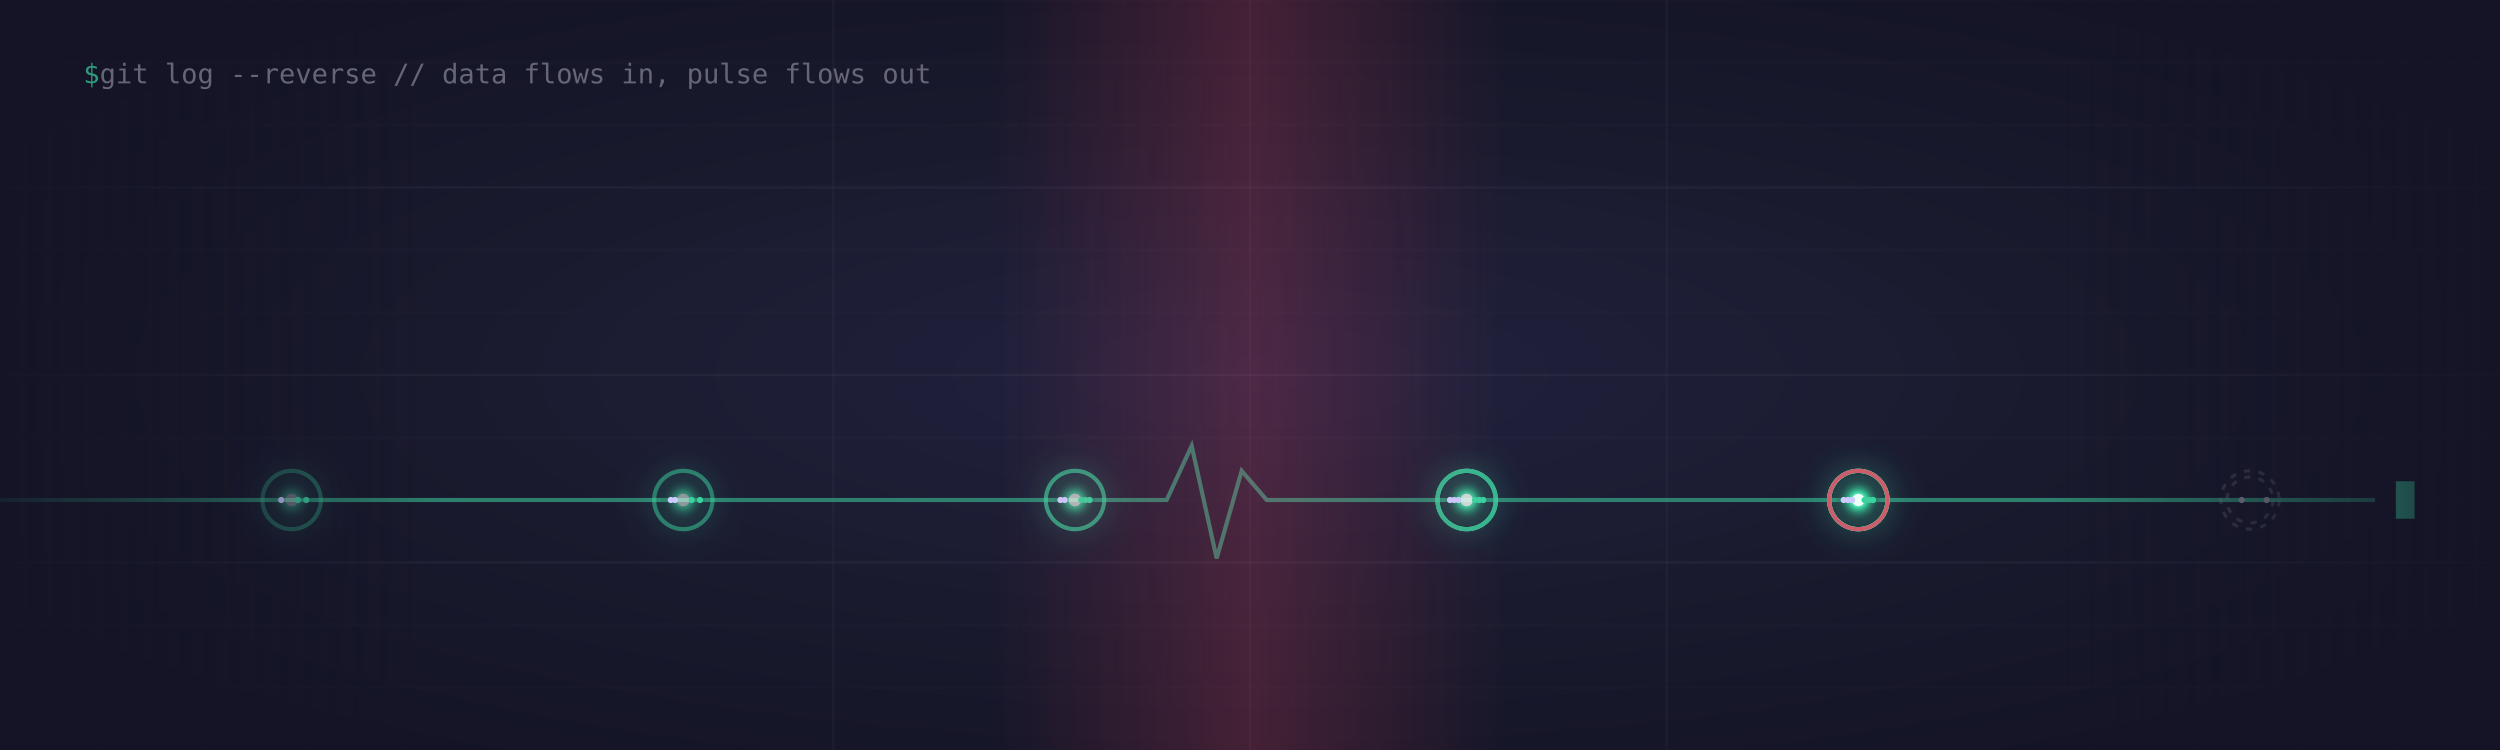
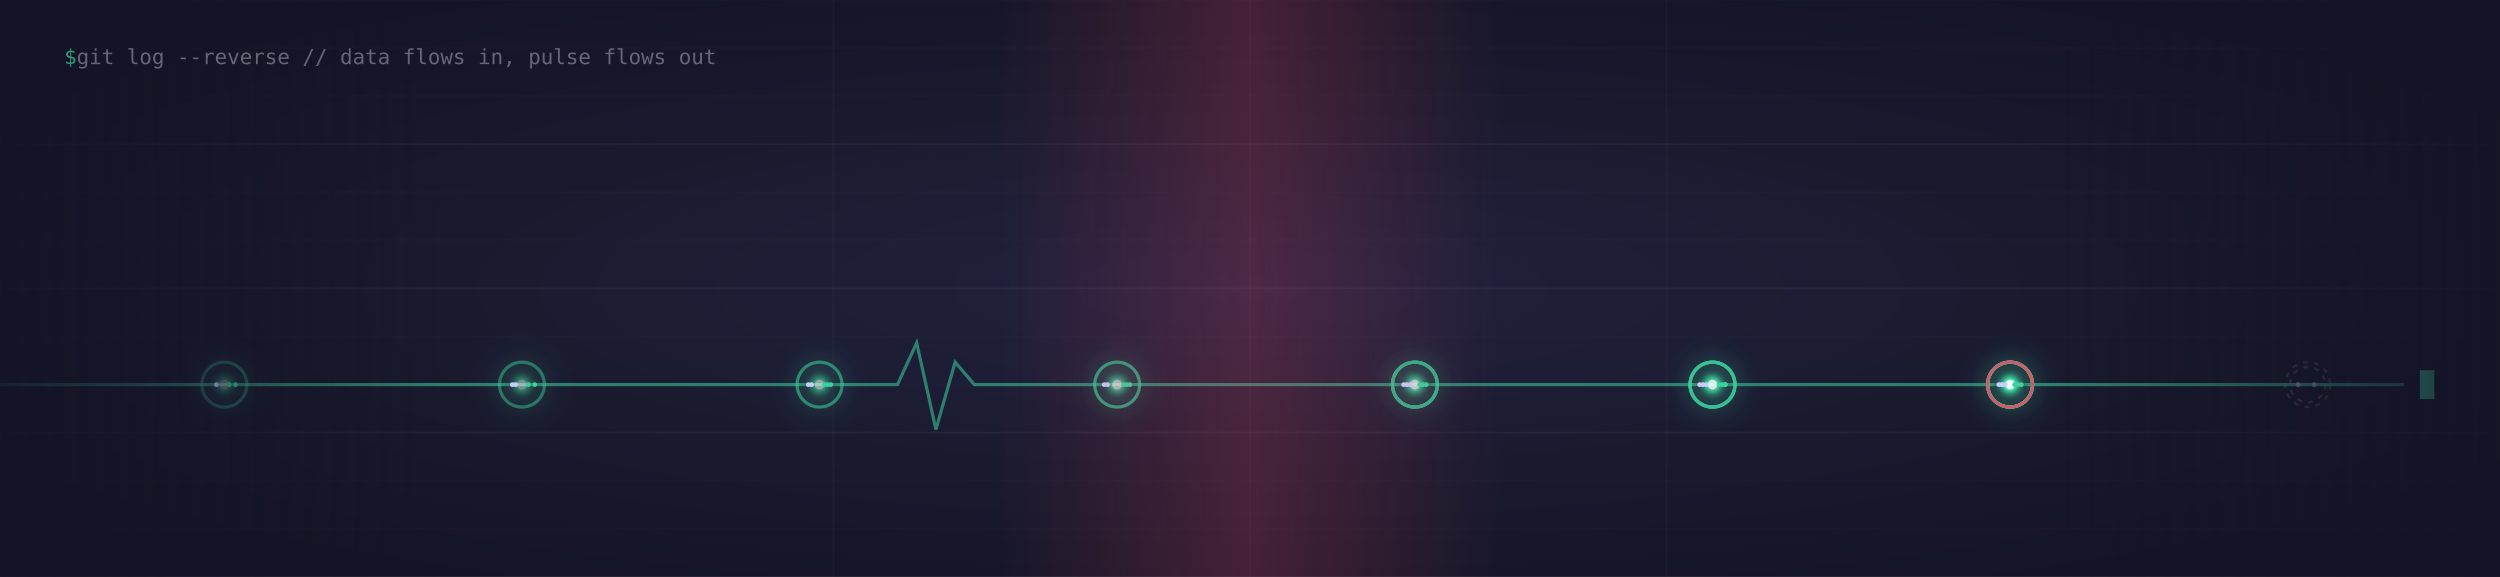
- <svg xmlns="http://www.w3.org/2000/svg" viewBox="0 0 1200 360" width="100%" height="360" preserveAspectRatio="xMidYMid meet" role="img" aria-label="Unity MCP changelog — animated heartbeat timeline of releases v0.2.6 through v0.6.0">
+ <svg xmlns="http://www.w3.org/2000/svg" viewBox="0 0 1560 360" width="100%" height="360" preserveAspectRatio="xMidYMid meet" role="img" aria-label="Unity MCP changelog — animated heartbeat timeline of releases v0.2.6 through v0.7.0">
  <defs>
    <radialGradient id="bgGlow" cx="50%" cy="50%" r="60%">
      <stop offset="0%" stop-color="#21213f" />
      <stop offset="55%" stop-color="#1a1a2e" />
      <stop offset="100%" stop-color="#141426" />
    </radialGradient>
    <linearGradient id="vignette" x1="0" y1="0" x2="1" y2="0">
      <stop offset="0%" stop-color="#141426" stop-opacity="0.9" />
      <stop offset="18%" stop-color="#141426" stop-opacity="0" />
      <stop offset="82%" stop-color="#141426" stop-opacity="0" />
      <stop offset="100%" stop-color="#141426" stop-opacity="0.9" />
    </linearGradient>
    <radialGradient id="orbCore" cx="50%" cy="50%" r="50%">
      <stop offset="0%" stop-color="#d8fff0" />
      <stop offset="35%" stop-color="#3ad29f" />
      <stop offset="100%" stop-color="#1a1a2e" stop-opacity="0" />
    </radialGradient>
    <radialGradient id="orbHalo" cx="50%" cy="50%" r="50%">
      <stop offset="0%" stop-color="#3ad29f" stop-opacity="0.55" />
      <stop offset="60%" stop-color="#3ad29f" stop-opacity="0.12" />
      <stop offset="100%" stop-color="#3ad29f" stop-opacity="0" />
    </radialGradient>
    <linearGradient id="scanBeam" x1="0" y1="0" x2="1" y2="0">
      <stop offset="0%" stop-color="#e94560" stop-opacity="0" />
      <stop offset="40%" stop-color="#e94560" stop-opacity="0" />
      <stop offset="50%" stop-color="#e94560" stop-opacity="0.22" />
      <stop offset="60%" stop-color="#e94560" stop-opacity="0" />
      <stop offset="100%" stop-color="#e94560" stop-opacity="0" />
    </linearGradient>
    <filter id="soft" x="-60%" y="-60%" width="220%" height="220%">
      <feGaussianBlur stdDeviation="6" />
    </filter>
    <filter id="softText" x="-30%" y="-60%" width="160%" height="220%">
      <feGaussianBlur stdDeviation="3.2" />
    </filter>
    <filter id="scanSoft" x="-5%" y="-5%" width="110%" height="110%">
      <feGaussianBlur stdDeviation="0.8" />
    </filter>
  </defs>
-   <rect width="1200" height="360" fill="url(#bgGlow)" />
+   <rect width="1560" height="360" fill="url(#bgGlow)" />
  <g stroke="#888899" stroke-opacity="0.06" stroke-width="1">
-     <line x1="0" y1="90" x2="1200" y2="90" />
-     <line x1="0" y1="180" x2="1200" y2="180" />
-     <line x1="0" y1="270" x2="1200" y2="270" />
-     <line x1="400" y1="0" x2="400" y2="360" />
-     <line x1="600" y1="0" x2="600" y2="360" />
-     <line x1="800" y1="0" x2="800" y2="360" />
+     <line x1="0" y1="90" x2="1560" y2="90" />
+     <line x1="0" y1="180" x2="1560" y2="180" />
+     <line x1="0" y1="270" x2="1560" y2="270" />
+     <line x1="520" y1="0" x2="520" y2="360" />
+     <line x1="780" y1="0" x2="780" y2="360" />
+     <line x1="1040" y1="0" x2="1040" y2="360" />
  </g>
  <g filter="url(#scanSoft)">
-     <line x1="0" x2="1200" y1="0" y2="0" stroke="#888899" stroke-width="1" stroke-opacity="0.05">
+     <line x1="0" x2="1560" y1="0" y2="0" stroke="#888899" stroke-width="1" stroke-opacity="0.05">
      <animateTransform attributeName="transform" type="translate" values="0 0; 0 360" dur="10s" begin="0s" repeatCount="indefinite" />
    </line>
-     <line x1="0" x2="1200" y1="30" y2="30" stroke="#888899" stroke-width="1" stroke-opacity="0.04">
+     <line x1="0" x2="1560" y1="30" y2="30" stroke="#888899" stroke-width="1" stroke-opacity="0.04">
      <animateTransform attributeName="transform" type="translate" values="0 0; 0 360" dur="10s" begin="-0.83s" repeatCount="indefinite" />
    </line>
-     <line x1="0" x2="1200" y1="60" y2="60" stroke="#888899" stroke-width="1" stroke-opacity="0.03">
+     <line x1="0" x2="1560" y1="60" y2="60" stroke="#888899" stroke-width="1" stroke-opacity="0.03">
      <animateTransform attributeName="transform" type="translate" values="0 0; 0 360" dur="10s" begin="-1.67s" repeatCount="indefinite" />
    </line>
-     <line x1="0" x2="1200" y1="90" y2="90" stroke="#888899" stroke-width="1" stroke-opacity="0.05">
+     <line x1="0" x2="1560" y1="90" y2="90" stroke="#888899" stroke-width="1" stroke-opacity="0.05">
      <animateTransform attributeName="transform" type="translate" values="0 0; 0 360" dur="10s" begin="-2.5s" repeatCount="indefinite" />
    </line>
-     <line x1="0" x2="1200" y1="120" y2="120" stroke="#888899" stroke-width="1" stroke-opacity="0.04">
+     <line x1="0" x2="1560" y1="120" y2="120" stroke="#888899" stroke-width="1" stroke-opacity="0.04">
      <animateTransform attributeName="transform" type="translate" values="0 0; 0 360" dur="10s" begin="-3.33s" repeatCount="indefinite" />
    </line>
-     <line x1="0" x2="1200" y1="150" y2="150" stroke="#888899" stroke-width="1" stroke-opacity="0.03">
+     <line x1="0" x2="1560" y1="150" y2="150" stroke="#888899" stroke-width="1" stroke-opacity="0.03">
      <animateTransform attributeName="transform" type="translate" values="0 0; 0 360" dur="10s" begin="-4.17s" repeatCount="indefinite" />
    </line>
-     <line x1="0" x2="1200" y1="180" y2="180" stroke="#888899" stroke-width="1" stroke-opacity="0.05">
+     <line x1="0" x2="1560" y1="180" y2="180" stroke="#888899" stroke-width="1" stroke-opacity="0.05">
      <animateTransform attributeName="transform" type="translate" values="0 0; 0 360" dur="10s" begin="-5s" repeatCount="indefinite" />
    </line>
-     <line x1="0" x2="1200" y1="210" y2="210" stroke="#888899" stroke-width="1" stroke-opacity="0.04">
+     <line x1="0" x2="1560" y1="210" y2="210" stroke="#888899" stroke-width="1" stroke-opacity="0.04">
      <animateTransform attributeName="transform" type="translate" values="0 0; 0 360" dur="10s" begin="-5.83s" repeatCount="indefinite" />
    </line>
-     <line x1="0" x2="1200" y1="240" y2="240" stroke="#888899" stroke-width="1" stroke-opacity="0.03">
+     <line x1="0" x2="1560" y1="240" y2="240" stroke="#888899" stroke-width="1" stroke-opacity="0.03">
      <animateTransform attributeName="transform" type="translate" values="0 0; 0 360" dur="10s" begin="-6.67s" repeatCount="indefinite" />
    </line>
-     <line x1="0" x2="1200" y1="270" y2="270" stroke="#888899" stroke-width="1" stroke-opacity="0.05">
+     <line x1="0" x2="1560" y1="270" y2="270" stroke="#888899" stroke-width="1" stroke-opacity="0.05">
      <animateTransform attributeName="transform" type="translate" values="0 0; 0 360" dur="10s" begin="-7.5s" repeatCount="indefinite" />
    </line>
-     <line x1="0" x2="1200" y1="300" y2="300" stroke="#888899" stroke-width="1" stroke-opacity="0.04">
+     <line x1="0" x2="1560" y1="300" y2="300" stroke="#888899" stroke-width="1" stroke-opacity="0.04">
      <animateTransform attributeName="transform" type="translate" values="0 0; 0 360" dur="10s" begin="-8.33s" repeatCount="indefinite" />
    </line>
-     <line x1="0" x2="1200" y1="330" y2="330" stroke="#888899" stroke-width="1" stroke-opacity="0.03">
+     <line x1="0" x2="1560" y1="330" y2="330" stroke="#888899" stroke-width="1" stroke-opacity="0.03">
      <animateTransform attributeName="transform" type="translate" values="0 0; 0 360" dur="10s" begin="-9.17s" repeatCount="indefinite" />
    </line>
  </g>
-   <path d="M0 240 L520 240 L548 240 L560 240 L572 214 L584 268 L596 226 L608 240 L640 240 L1140 240" fill="none" stroke="#3ad29f" stroke-opacity="0.55" stroke-width="2" />
-   <rect x="1150" y="231" width="9" height="18" fill="#3ad29f">
+   <path d="M0 240 L520 240 L548 240 L560 240 L572 214 L584 268 L596 226 L608 240 L640 240 L1500 240" fill="none" stroke="#3ad29f" stroke-opacity="0.55" stroke-width="2" />
+   <rect x="1510" y="231" width="9" height="18" fill="#3ad29f">
    <animate attributeName="opacity" values="0;1;1;0" keyTimes="0;0.1;0.85;1" dur="1.6s" repeatCount="indefinite" />
  </rect>
  <g opacity="0.40">
    <circle cx="140.0" cy="240.0" r="14" fill="none" stroke="#3ad29f" stroke-width="2">
      <animate attributeName="r" values="14;46" dur="1.8s" begin="0.0s" repeatCount="indefinite" />
      <animate attributeName="opacity" values="0.6;0" dur="1.8s" begin="0.0s" repeatCount="indefinite" />
      <animate attributeName="stroke-width" values="2;0.2" dur="1.8s" begin="0.0s" repeatCount="indefinite" />
    </circle>
    <circle cx="140.0" cy="240.0" r="26" fill="url(#orbHalo)" filter="url(#soft)">
      <animate attributeName="opacity" values="0.5;0.95;0.5" dur="1.8s" repeatCount="indefinite" />
    </circle>
    <circle cx="140.0" cy="240.0" r="11" fill="url(#orbCore)">
      <animate attributeName="r" values="9;13;9" dur="0.9s" repeatCount="indefinite" />
    </circle>
    <circle cx="140.0" cy="240.0" r="3" fill="#eafff7">
      <animate attributeName="opacity" values="0.85;1;0.85" dur="0.9s" repeatCount="indefinite" />
    </circle>
  </g>
-   <g opacity="0.55">
-     <circle cx="328.0" cy="240.0" r="14" fill="none" stroke="#3ad29f" stroke-width="2">
-       <animate attributeName="r" values="14;46" dur="1.8s" begin="0.0s" repeatCount="indefinite" />
-       <animate attributeName="opacity" values="0.6;0" dur="1.8s" begin="0.0s" repeatCount="indefinite" />
-       <animate attributeName="stroke-width" values="2;0.2" dur="1.8s" begin="0.0s" repeatCount="indefinite" />
-     </circle>
-     <circle cx="328.0" cy="240.0" r="26" fill="url(#orbHalo)" filter="url(#soft)">
-       <animate attributeName="opacity" values="0.5;0.95;0.5" dur="1.8s" repeatCount="indefinite" />
-     </circle>
-     <circle cx="328.0" cy="240.0" r="11" fill="url(#orbCore)">
-       <animate attributeName="r" values="9;13;9" dur="0.9s" repeatCount="indefinite" />
-     </circle>
-     <circle cx="328.0" cy="240.0" r="3" fill="#eafff7">
+   <g opacity="0.50">
+     <circle cx="325.7" cy="240.0" r="14" fill="none" stroke="#3ad29f" stroke-width="2">
+       <animate attributeName="r" values="14;46" dur="1.8s" begin="0.0s" repeatCount="indefinite" />
+       <animate attributeName="opacity" values="0.6;0" dur="1.8s" begin="0.0s" repeatCount="indefinite" />
+       <animate attributeName="stroke-width" values="2;0.2" dur="1.8s" begin="0.0s" repeatCount="indefinite" />
+     </circle>
+     <circle cx="325.7" cy="240.0" r="26" fill="url(#orbHalo)" filter="url(#soft)">
+       <animate attributeName="opacity" values="0.5;0.95;0.5" dur="1.8s" repeatCount="indefinite" />
+     </circle>
+     <circle cx="325.7" cy="240.0" r="11" fill="url(#orbCore)">
+       <animate attributeName="r" values="9;13;9" dur="0.9s" repeatCount="indefinite" />
+     </circle>
+     <circle cx="325.7" cy="240.0" r="3" fill="#eafff7">
+       <animate attributeName="opacity" values="0.85;1;0.85" dur="0.9s" repeatCount="indefinite" />
+     </circle>
+   </g>
+   <g opacity="0.60">
+     <circle cx="511.4" cy="240.0" r="14" fill="none" stroke="#3ad29f" stroke-width="2">
+       <animate attributeName="r" values="14;46" dur="1.8s" begin="0.0s" repeatCount="indefinite" />
+       <animate attributeName="opacity" values="0.6;0" dur="1.8s" begin="0.0s" repeatCount="indefinite" />
+       <animate attributeName="stroke-width" values="2;0.2" dur="1.8s" begin="0.0s" repeatCount="indefinite" />
+     </circle>
+     <circle cx="511.4" cy="240.0" r="26" fill="url(#orbHalo)" filter="url(#soft)">
+       <animate attributeName="opacity" values="0.5;0.95;0.5" dur="1.8s" repeatCount="indefinite" />
+     </circle>
+     <circle cx="511.4" cy="240.0" r="11" fill="url(#orbCore)">
+       <animate attributeName="r" values="9;13;9" dur="0.9s" repeatCount="indefinite" />
+     </circle>
+     <circle cx="511.4" cy="240.0" r="3" fill="#eafff7">
      <animate attributeName="opacity" values="0.85;1;0.85" dur="0.9s" repeatCount="indefinite" />
    </circle>
  </g>
  <g opacity="0.70">
-     <circle cx="516.0" cy="240.0" r="14" fill="none" stroke="#3ad29f" stroke-width="2">
-       <animate attributeName="r" values="14;46" dur="1.8s" begin="0.0s" repeatCount="indefinite" />
-       <animate attributeName="opacity" values="0.6;0" dur="1.8s" begin="0.0s" repeatCount="indefinite" />
-       <animate attributeName="stroke-width" values="2;0.2" dur="1.8s" begin="0.0s" repeatCount="indefinite" />
-     </circle>
-     <circle cx="516.0" cy="240.0" r="26" fill="url(#orbHalo)" filter="url(#soft)">
-       <animate attributeName="opacity" values="0.5;0.95;0.5" dur="1.8s" repeatCount="indefinite" />
-     </circle>
-     <circle cx="516.0" cy="240.0" r="11" fill="url(#orbCore)">
-       <animate attributeName="r" values="9;13;9" dur="0.9s" repeatCount="indefinite" />
-     </circle>
-     <circle cx="516.0" cy="240.0" r="3" fill="#eafff7">
-       <animate attributeName="opacity" values="0.85;1;0.85" dur="0.9s" repeatCount="indefinite" />
-     </circle>
-   </g>
-   <g opacity="0.85">
-     <circle cx="704.0" cy="240.0" r="14" fill="none" stroke="#3ad29f" stroke-width="2">
-       <animate attributeName="r" values="14;46" dur="1.8s" begin="0.0s" repeatCount="indefinite" />
-       <animate attributeName="opacity" values="0.6;0" dur="1.8s" begin="0.0s" repeatCount="indefinite" />
-       <animate attributeName="stroke-width" values="2;0.2" dur="1.8s" begin="0.0s" repeatCount="indefinite" />
-     </circle>
-     <circle cx="704.0" cy="240.0" r="14" fill="none" stroke="#3ad29f" stroke-width="2">
+     <circle cx="697.1" cy="240.0" r="14" fill="none" stroke="#3ad29f" stroke-width="2">
+       <animate attributeName="r" values="14;46" dur="1.8s" begin="0.0s" repeatCount="indefinite" />
+       <animate attributeName="opacity" values="0.6;0" dur="1.8s" begin="0.0s" repeatCount="indefinite" />
+       <animate attributeName="stroke-width" values="2;0.2" dur="1.8s" begin="0.0s" repeatCount="indefinite" />
+     </circle>
+     <circle cx="697.1" cy="240.0" r="26" fill="url(#orbHalo)" filter="url(#soft)">
+       <animate attributeName="opacity" values="0.5;0.95;0.5" dur="1.8s" repeatCount="indefinite" />
+     </circle>
+     <circle cx="697.1" cy="240.0" r="11" fill="url(#orbCore)">
+       <animate attributeName="r" values="9;13;9" dur="0.9s" repeatCount="indefinite" />
+     </circle>
+     <circle cx="697.1" cy="240.0" r="3" fill="#eafff7">
+       <animate attributeName="opacity" values="0.85;1;0.85" dur="0.9s" repeatCount="indefinite" />
+     </circle>
+   </g>
+   <g opacity="0.80">
+     <circle cx="882.9" cy="240.0" r="14" fill="none" stroke="#3ad29f" stroke-width="2">
+       <animate attributeName="r" values="14;46" dur="1.8s" begin="0.0s" repeatCount="indefinite" />
+       <animate attributeName="opacity" values="0.6;0" dur="1.8s" begin="0.0s" repeatCount="indefinite" />
+       <animate attributeName="stroke-width" values="2;0.2" dur="1.8s" begin="0.0s" repeatCount="indefinite" />
+     </circle>
+     <circle cx="882.9" cy="240.0" r="14" fill="none" stroke="#3ad29f" stroke-width="2">
      <animate attributeName="r" values="14;46" dur="1.8s" begin="0.6s" repeatCount="indefinite" />
      <animate attributeName="opacity" values="0.6;0" dur="1.8s" begin="0.6s" repeatCount="indefinite" />
      <animate attributeName="stroke-width" values="2;0.2" dur="1.8s" begin="0.6s" repeatCount="indefinite" />
    </circle>
-     <circle cx="704.0" cy="240.0" r="14" fill="none" stroke="#3ad29f" stroke-width="2">
+     <circle cx="882.9" cy="240.0" r="14" fill="none" stroke="#3ad29f" stroke-width="2">
      <animate attributeName="r" values="14;46" dur="1.8s" begin="1.2s" repeatCount="indefinite" />
      <animate attributeName="opacity" values="0.6;0" dur="1.8s" begin="1.2s" repeatCount="indefinite" />
      <animate attributeName="stroke-width" values="2;0.2" dur="1.8s" begin="1.2s" repeatCount="indefinite" />
    </circle>
-     <circle cx="704.0" cy="240.0" r="26" fill="url(#orbHalo)" filter="url(#soft)">
-       <animate attributeName="opacity" values="0.5;0.95;0.5" dur="1.8s" repeatCount="indefinite" />
-     </circle>
-     <circle cx="704.0" cy="240.0" r="11" fill="url(#orbCore)">
-       <animate attributeName="r" values="9;13;9" dur="0.9s" repeatCount="indefinite" />
-     </circle>
-     <circle cx="704.0" cy="240.0" r="3" fill="#eafff7">
-       <animate attributeName="opacity" values="0.85;1;0.85" dur="0.9s" repeatCount="indefinite" />
-     </circle>
-   </g>
-   <g opacity="1.00">
-     <circle cx="892.0" cy="240.0" r="14" fill="none" stroke="#3ad29f" stroke-width="2">
-       <animate attributeName="r" values="14;46" dur="1.8s" begin="0.0s" repeatCount="indefinite" />
-       <animate attributeName="opacity" values="0.6;0" dur="1.8s" begin="0.0s" repeatCount="indefinite" />
-       <animate attributeName="stroke-width" values="2;0.2" dur="1.8s" begin="0.0s" repeatCount="indefinite" />
-     </circle>
-     <circle cx="892.0" cy="240.0" r="14" fill="none" stroke="#3ad29f" stroke-width="2">
+     <circle cx="882.9" cy="240.0" r="26" fill="url(#orbHalo)" filter="url(#soft)">
+       <animate attributeName="opacity" values="0.5;0.95;0.5" dur="1.8s" repeatCount="indefinite" />
+     </circle>
+     <circle cx="882.9" cy="240.0" r="11" fill="url(#orbCore)">
+       <animate attributeName="r" values="9;13;9" dur="0.9s" repeatCount="indefinite" />
+     </circle>
+     <circle cx="882.9" cy="240.0" r="3" fill="#eafff7">
+       <animate attributeName="opacity" values="0.85;1;0.85" dur="0.9s" repeatCount="indefinite" />
+     </circle>
+   </g>
+   <g opacity="0.90">
+     <circle cx="1068.6" cy="240.0" r="14" fill="none" stroke="#3ad29f" stroke-width="2">
+       <animate attributeName="r" values="14;46" dur="1.8s" begin="0.0s" repeatCount="indefinite" />
+       <animate attributeName="opacity" values="0.6;0" dur="1.8s" begin="0.0s" repeatCount="indefinite" />
+       <animate attributeName="stroke-width" values="2;0.2" dur="1.8s" begin="0.0s" repeatCount="indefinite" />
+     </circle>
+     <circle cx="1068.6" cy="240.0" r="14" fill="none" stroke="#3ad29f" stroke-width="2">
      <animate attributeName="r" values="14;46" dur="1.8s" begin="0.6s" repeatCount="indefinite" />
      <animate attributeName="opacity" values="0.6;0" dur="1.8s" begin="0.6s" repeatCount="indefinite" />
      <animate attributeName="stroke-width" values="2;0.2" dur="1.8s" begin="0.6s" repeatCount="indefinite" />
    </circle>
-     <circle cx="892.0" cy="240.0" r="14" fill="none" stroke="#3ad29f" stroke-width="2">
+     <circle cx="1068.6" cy="240.0" r="14" fill="none" stroke="#3ad29f" stroke-width="2">
      <animate attributeName="r" values="14;46" dur="1.8s" begin="1.2s" repeatCount="indefinite" />
      <animate attributeName="opacity" values="0.6;0" dur="1.8s" begin="1.2s" repeatCount="indefinite" />
      <animate attributeName="stroke-width" values="2;0.2" dur="1.8s" begin="1.2s" repeatCount="indefinite" />
    </circle>
-     <circle cx="892.0" cy="240.0" r="14" fill="none" stroke="#e94560" stroke-width="2">
+     <circle cx="1068.6" cy="240.0" r="26" fill="url(#orbHalo)" filter="url(#soft)">
+       <animate attributeName="opacity" values="0.5;0.95;0.5" dur="1.8s" repeatCount="indefinite" />
+     </circle>
+     <circle cx="1068.6" cy="240.0" r="11" fill="url(#orbCore)">
+       <animate attributeName="r" values="9;13;9" dur="0.9s" repeatCount="indefinite" />
+     </circle>
+     <circle cx="1068.6" cy="240.0" r="3" fill="#eafff7">
+       <animate attributeName="opacity" values="0.85;1;0.85" dur="0.9s" repeatCount="indefinite" />
+     </circle>
+   </g>
+   <g opacity="1.00">
+     <circle cx="1254.3" cy="240.0" r="14" fill="none" stroke="#3ad29f" stroke-width="2">
+       <animate attributeName="r" values="14;46" dur="1.8s" begin="0.0s" repeatCount="indefinite" />
+       <animate attributeName="opacity" values="0.6;0" dur="1.8s" begin="0.0s" repeatCount="indefinite" />
+       <animate attributeName="stroke-width" values="2;0.2" dur="1.8s" begin="0.0s" repeatCount="indefinite" />
+     </circle>
+     <circle cx="1254.3" cy="240.0" r="14" fill="none" stroke="#3ad29f" stroke-width="2">
+       <animate attributeName="r" values="14;46" dur="1.8s" begin="0.6s" repeatCount="indefinite" />
+       <animate attributeName="opacity" values="0.6;0" dur="1.8s" begin="0.6s" repeatCount="indefinite" />
+       <animate attributeName="stroke-width" values="2;0.2" dur="1.8s" begin="0.6s" repeatCount="indefinite" />
+     </circle>
+     <circle cx="1254.3" cy="240.0" r="14" fill="none" stroke="#3ad29f" stroke-width="2">
+       <animate attributeName="r" values="14;46" dur="1.8s" begin="1.2s" repeatCount="indefinite" />
+       <animate attributeName="opacity" values="0.6;0" dur="1.8s" begin="1.2s" repeatCount="indefinite" />
+       <animate attributeName="stroke-width" values="2;0.2" dur="1.8s" begin="1.2s" repeatCount="indefinite" />
+     </circle>
+     <circle cx="1254.3" cy="240.0" r="14" fill="none" stroke="#e94560" stroke-width="2">
      <animate attributeName="r" values="14;58" dur="3.6s" repeatCount="indefinite" />
      <animate attributeName="opacity" values="0;0;0.7;0;0" keyTimes="0;0.4;0.5;0.6;1" dur="3.6s" repeatCount="indefinite" />
    </circle>
-     <circle cx="892.0" cy="240.0" r="26" fill="url(#orbHalo)" filter="url(#soft)">
-       <animate attributeName="opacity" values="0.5;0.95;0.5" dur="1.8s" repeatCount="indefinite" />
-     </circle>
-     <circle cx="892.0" cy="240.0" r="11" fill="url(#orbCore)">
-       <animate attributeName="r" values="9;13;9" dur="0.9s" repeatCount="indefinite" />
-     </circle>
-     <circle cx="892.0" cy="240.0" r="3" fill="#eafff7">
+     <circle cx="1254.3" cy="240.0" r="26" fill="url(#orbHalo)" filter="url(#soft)">
+       <animate attributeName="opacity" values="0.5;0.95;0.5" dur="1.8s" repeatCount="indefinite" />
+     </circle>
+     <circle cx="1254.3" cy="240.0" r="11" fill="url(#orbCore)">
+       <animate attributeName="r" values="9;13;9" dur="0.9s" repeatCount="indefinite" />
+     </circle>
+     <circle cx="1254.3" cy="240.0" r="3" fill="#eafff7">
      <animate attributeName="opacity" values="0.85;1;0.85" dur="0.9s" repeatCount="indefinite" />
    </circle>
  </g>
  <g opacity="0.30">
-     <circle cx="1080.0" cy="240.0" r="14" fill="none" stroke="#888899" stroke-width="1.5" stroke-dasharray="3 4">
+     <circle cx="1440.0" cy="240.0" r="14" fill="none" stroke="#888899" stroke-width="1.5" stroke-dasharray="3 4">
      <animate attributeName="r" values="14;46" dur="1.8s" repeatCount="indefinite" />
      <animate attributeName="opacity" values="0.6;0" dur="1.8s" repeatCount="indefinite" />
    </circle>
-     <circle cx="1080.0" cy="240.0" r="11" fill="none" stroke="#888899" stroke-width="1.5" stroke-dasharray="3 4">
+     <circle cx="1440.0" cy="240.0" r="11" fill="none" stroke="#888899" stroke-width="1.5" stroke-dasharray="3 4">
      <animate attributeName="r" values="9;13;9" dur="0.9s" repeatCount="indefinite" />
    </circle>
  </g>
  <g fill="#ccccff">
    <circle cx="143.0" cy="240.0" r="1.5" fill="#3ad29f">
      <animate attributeName="opacity" values="0;0.7;0" dur="2.6s" begin="0.0s" repeatCount="indefinite" />
      <animateTransform attributeName="transform" type="translate" values="0 0; 3 -120; 4 -130" dur="2.6s" begin="0.0s" repeatCount="indefinite" />
    </circle>
    <circle cx="135.0" cy="240.0" r="1.5" fill="#ccccff">
      <animate attributeName="opacity" values="0;0.7;0" dur="3.0s" begin="0.8s" repeatCount="indefinite" />
      <animateTransform attributeName="transform" type="translate" values="0 0; -5 -120; -4 -130" dur="3.0s" begin="0.8s" repeatCount="indefinite" />
    </circle>
    <circle cx="147.0" cy="240.0" r="1.5" fill="#3ad29f">
      <animate attributeName="opacity" values="0;0.7;0" dur="3.4s" begin="1.6s" repeatCount="indefinite" />
      <animateTransform attributeName="transform" type="translate" values="0 0; 7 -120; 8 -130" dur="3.4s" begin="1.6s" repeatCount="indefinite" />
    </circle>
-     <circle cx="332.0" cy="240.0" r="1.5" fill="#3ad29f">
+     <circle cx="329.7" cy="240.0" r="1.5" fill="#3ad29f">
      <animate attributeName="opacity" values="0;0.7;0" dur="2.7s" begin="0.0s" repeatCount="indefinite" />
      <animateTransform attributeName="transform" type="translate" values="0 0; 4 -120; 5 -130" dur="2.7s" begin="0.0s" repeatCount="indefinite" />
    </circle>
-     <circle cx="322.0" cy="240.0" r="1.5" fill="#ccccff">
+     <circle cx="319.7" cy="240.0" r="1.5" fill="#ccccff">
      <animate attributeName="opacity" values="0;0.7;0" dur="3.1s" begin="0.8s" repeatCount="indefinite" />
      <animateTransform attributeName="transform" type="translate" values="0 0; -6 -120; -5 -130" dur="3.1s" begin="0.8s" repeatCount="indefinite" />
    </circle>
-     <circle cx="336.0" cy="240.0" r="1.5" fill="#3ad29f">
+     <circle cx="333.7" cy="240.0" r="1.5" fill="#3ad29f">
      <animate attributeName="opacity" values="0;0.7;0" dur="3.5s" begin="1.6s" repeatCount="indefinite" />
      <animateTransform attributeName="transform" type="translate" values="0 0; 8 -120; 9 -130" dur="3.5s" begin="1.6s" repeatCount="indefinite" />
    </circle>
-     <circle cx="324.0" cy="240.0" r="1.5" fill="#ccccff">
+     <circle cx="321.7" cy="240.0" r="1.5" fill="#ccccff">
      <animate attributeName="opacity" values="0;0.7;0" dur="3.9s" begin="2.4s" repeatCount="indefinite" />
      <animateTransform attributeName="transform" type="translate" values="0 0; -4 -120; -3 -130" dur="3.9s" begin="2.4s" repeatCount="indefinite" />
    </circle>
-     <circle cx="521.0" cy="240.0" r="1.5" fill="#3ad29f">
+     <circle cx="516.4" cy="240.0" r="1.5" fill="#3ad29f">
      <animate attributeName="opacity" values="0;0.7;0" dur="2.8s" begin="0.0s" repeatCount="indefinite" />
      <animateTransform attributeName="transform" type="translate" values="0 0; 5 -120; 6 -130" dur="2.8s" begin="0.0s" repeatCount="indefinite" />
    </circle>
-     <circle cx="509.0" cy="240.0" r="1.5" fill="#ccccff">
+     <circle cx="504.4" cy="240.0" r="1.5" fill="#ccccff">
      <animate attributeName="opacity" values="0;0.7;0" dur="3.2s" begin="0.8s" repeatCount="indefinite" />
      <animateTransform attributeName="transform" type="translate" values="0 0; -7 -120; -6 -130" dur="3.2s" begin="0.8s" repeatCount="indefinite" />
    </circle>
-     <circle cx="519.0" cy="240.0" r="1.5" fill="#3ad29f">
+     <circle cx="514.4" cy="240.0" r="1.5" fill="#3ad29f">
      <animate attributeName="opacity" values="0;0.7;0" dur="3.6s" begin="1.6s" repeatCount="indefinite" />
      <animateTransform attributeName="transform" type="translate" values="0 0; 3 -120; 4 -130" dur="3.6s" begin="1.6s" repeatCount="indefinite" />
    </circle>
-     <circle cx="511.0" cy="240.0" r="1.5" fill="#ccccff">
+     <circle cx="506.4" cy="240.0" r="1.5" fill="#ccccff">
      <animate attributeName="opacity" values="0;0.7;0" dur="2.6s" begin="2.4s" repeatCount="indefinite" />
      <animateTransform attributeName="transform" type="translate" values="0 0; -5 -120; -4 -130" dur="2.6s" begin="2.4s" repeatCount="indefinite" />
    </circle>
-     <circle cx="523.0" cy="240.0" r="1.5" fill="#3ad29f">
+     <circle cx="518.4" cy="240.0" r="1.5" fill="#3ad29f">
      <animate attributeName="opacity" values="0;0.7;0" dur="3.0s" begin="3.2s" repeatCount="indefinite" />
      <animateTransform attributeName="transform" type="translate" values="0 0; 7 -120; 8 -130" dur="3.0s" begin="3.2s" repeatCount="indefinite" />
    </circle>
-     <circle cx="710.0" cy="240.0" r="1.5" fill="#3ad29f">
+     <circle cx="703.1" cy="240.0" r="1.5" fill="#3ad29f">
      <animate attributeName="opacity" values="0;0.7;0" dur="2.9s" begin="0.0s" repeatCount="indefinite" />
      <animateTransform attributeName="transform" type="translate" values="0 0; 6 -120; 7 -130" dur="2.9s" begin="0.0s" repeatCount="indefinite" />
    </circle>
-     <circle cx="696.0" cy="240.0" r="1.5" fill="#ccccff">
+     <circle cx="689.1" cy="240.0" r="1.5" fill="#ccccff">
      <animate attributeName="opacity" values="0;0.7;0" dur="3.3s" begin="0.8s" repeatCount="indefinite" />
      <animateTransform attributeName="transform" type="translate" values="0 0; -8 -120; -7 -130" dur="3.3s" begin="0.8s" repeatCount="indefinite" />
    </circle>
-     <circle cx="708.0" cy="240.0" r="1.5" fill="#3ad29f">
+     <circle cx="701.1" cy="240.0" r="1.5" fill="#3ad29f">
      <animate attributeName="opacity" values="0;0.7;0" dur="3.7s" begin="1.6s" repeatCount="indefinite" />
      <animateTransform attributeName="transform" type="translate" values="0 0; 4 -120; 5 -130" dur="3.7s" begin="1.6s" repeatCount="indefinite" />
    </circle>
-     <circle cx="698.0" cy="240.0" r="1.5" fill="#ccccff">
+     <circle cx="691.1" cy="240.0" r="1.5" fill="#ccccff">
      <animate attributeName="opacity" values="0;0.7;0" dur="2.7s" begin="2.4s" repeatCount="indefinite" />
      <animateTransform attributeName="transform" type="translate" values="0 0; -6 -120; -5 -130" dur="2.7s" begin="2.4s" repeatCount="indefinite" />
    </circle>
-     <circle cx="712.0" cy="240.0" r="1.5" fill="#3ad29f">
+     <circle cx="705.1" cy="240.0" r="1.5" fill="#3ad29f">
      <animate attributeName="opacity" values="0;0.7;0" dur="3.1s" begin="3.2s" repeatCount="indefinite" />
      <animateTransform attributeName="transform" type="translate" values="0 0; 8 -120; 9 -130" dur="3.1s" begin="3.2s" repeatCount="indefinite" />
    </circle>
-     <circle cx="700.0" cy="240.0" r="1.5" fill="#ccccff">
-       <animate attributeName="opacity" values="0;0.7;0" dur="3.5s" begin="4.0s" repeatCount="indefinite" />
-       <animateTransform attributeName="transform" type="translate" values="0 0; -4 -120; -3 -130" dur="3.5s" begin="4.0s" repeatCount="indefinite" />
-     </circle>
-     <circle cx="710.0" cy="240.0" r="1.5" fill="#3ad29f">
-       <animate attributeName="opacity" values="0;0.7;0" dur="3.9s" begin="4.8s" repeatCount="indefinite" />
-       <animateTransform attributeName="transform" type="translate" values="0 0; 6 -120; 7 -130" dur="3.9s" begin="4.8s" repeatCount="indefinite" />
-     </circle>
-     <circle cx="899.0" cy="240.0" r="1.5" fill="#3ad29f">
+     <circle cx="889.9" cy="240.0" r="1.5" fill="#3ad29f">
      <animate attributeName="opacity" values="0;0.7;0" dur="3.0s" begin="0.0s" repeatCount="indefinite" />
      <animateTransform attributeName="transform" type="translate" values="0 0; 7 -120; 8 -130" dur="3.0s" begin="0.0s" repeatCount="indefinite" />
    </circle>
-     <circle cx="889.0" cy="240.0" r="1.5" fill="#ccccff">
+     <circle cx="879.9" cy="240.0" r="1.5" fill="#ccccff">
      <animate attributeName="opacity" values="0;0.7;0" dur="3.4s" begin="0.8s" repeatCount="indefinite" />
      <animateTransform attributeName="transform" type="translate" values="0 0; -3 -120; -2 -130" dur="3.4s" begin="0.8s" repeatCount="indefinite" />
    </circle>
-     <circle cx="897.0" cy="240.0" r="1.5" fill="#3ad29f">
+     <circle cx="887.9" cy="240.0" r="1.5" fill="#3ad29f">
      <animate attributeName="opacity" values="0;0.7;0" dur="3.8s" begin="1.6s" repeatCount="indefinite" />
      <animateTransform attributeName="transform" type="translate" values="0 0; 5 -120; 6 -130" dur="3.8s" begin="1.6s" repeatCount="indefinite" />
    </circle>
-     <circle cx="885.0" cy="240.0" r="1.5" fill="#ccccff">
+     <circle cx="875.9" cy="240.0" r="1.5" fill="#ccccff">
      <animate attributeName="opacity" values="0;0.7;0" dur="2.8s" begin="2.4s" repeatCount="indefinite" />
      <animateTransform attributeName="transform" type="translate" values="0 0; -7 -120; -6 -130" dur="2.8s" begin="2.4s" repeatCount="indefinite" />
    </circle>
-     <circle cx="895.0" cy="240.0" r="1.5" fill="#3ad29f">
+     <circle cx="885.9" cy="240.0" r="1.5" fill="#3ad29f">
      <animate attributeName="opacity" values="0;0.7;0" dur="3.2s" begin="3.2s" repeatCount="indefinite" />
      <animateTransform attributeName="transform" type="translate" values="0 0; 3 -120; 4 -130" dur="3.2s" begin="3.2s" repeatCount="indefinite" />
    </circle>
-     <circle cx="887.0" cy="240.0" r="1.5" fill="#ccccff">
+     <circle cx="877.9" cy="240.0" r="1.5" fill="#ccccff">
      <animate attributeName="opacity" values="0;0.7;0" dur="3.6s" begin="4.0s" repeatCount="indefinite" />
      <animateTransform attributeName="transform" type="translate" values="0 0; -5 -120; -4 -130" dur="3.6s" begin="4.0s" repeatCount="indefinite" />
    </circle>
-     <circle cx="899.0" cy="240.0" r="1.5" fill="#3ad29f">
-       <animate attributeName="opacity" values="0;0.7;0" dur="2.6s" begin="4.8s" repeatCount="indefinite" />
-       <animateTransform attributeName="transform" type="translate" values="0 0; 7 -120; 8 -130" dur="2.6s" begin="4.8s" repeatCount="indefinite" />
-     </circle>
-     <circle cx="889.0" cy="240.0" r="1.5" fill="#ccccff">
-       <animate attributeName="opacity" values="0;0.7;0" dur="3.0s" begin="5.6s" repeatCount="indefinite" />
-       <animateTransform attributeName="transform" type="translate" values="0 0; -3 -120; -2 -130" dur="3.0s" begin="5.6s" repeatCount="indefinite" />
-     </circle>
-     <circle cx="1088.0" cy="240.0" r="1.5" fill="#888899">
-       <animate attributeName="opacity" values="0;0.5;0" dur="3.1s" begin="0.0s" repeatCount="indefinite" />
+     <circle cx="1076.6" cy="240.0" r="1.5" fill="#3ad29f">
+       <animate attributeName="opacity" values="0;0.7;0" dur="3.1s" begin="0.0s" repeatCount="indefinite" />
      <animateTransform attributeName="transform" type="translate" values="0 0; 8 -120; 9 -130" dur="3.1s" begin="0.0s" repeatCount="indefinite" />
    </circle>
-     <circle cx="1076.0" cy="240.0" r="1.5" fill="#888899">
-       <animate attributeName="opacity" values="0;0.5;0" dur="3.5s" begin="0.8s" repeatCount="indefinite" />
+     <circle cx="1064.6" cy="240.0" r="1.5" fill="#ccccff">
+       <animate attributeName="opacity" values="0;0.7;0" dur="3.5s" begin="0.8s" repeatCount="indefinite" />
      <animateTransform attributeName="transform" type="translate" values="0 0; -4 -120; -3 -130" dur="3.5s" begin="0.8s" repeatCount="indefinite" />
    </circle>
-   </g>
-   <rect x="0" y="0" width="1200" height="360" fill="url(#scanBeam)">
-     <animateTransform attributeName="transform" type="translate" values="-1200 0; 1200 0" dur="6s" repeatCount="indefinite" />
+     <circle cx="1074.6" cy="240.0" r="1.5" fill="#3ad29f">
+       <animate attributeName="opacity" values="0;0.7;0" dur="3.9s" begin="1.6s" repeatCount="indefinite" />
+       <animateTransform attributeName="transform" type="translate" values="0 0; 6 -120; 7 -130" dur="3.9s" begin="1.6s" repeatCount="indefinite" />
+     </circle>
+     <circle cx="1060.6" cy="240.0" r="1.5" fill="#ccccff">
+       <animate attributeName="opacity" values="0;0.7;0" dur="2.9s" begin="2.4s" repeatCount="indefinite" />
+       <animateTransform attributeName="transform" type="translate" values="0 0; -8 -120; -7 -130" dur="2.9s" begin="2.4s" repeatCount="indefinite" />
+     </circle>
+     <circle cx="1072.6" cy="240.0" r="1.5" fill="#3ad29f">
+       <animate attributeName="opacity" values="0;0.7;0" dur="3.3s" begin="3.2s" repeatCount="indefinite" />
+       <animateTransform attributeName="transform" type="translate" values="0 0; 4 -120; 5 -130" dur="3.3s" begin="3.2s" repeatCount="indefinite" />
+     </circle>
+     <circle cx="1062.6" cy="240.0" r="1.5" fill="#ccccff">
+       <animate attributeName="opacity" values="0;0.7;0" dur="3.7s" begin="4.0s" repeatCount="indefinite" />
+       <animateTransform attributeName="transform" type="translate" values="0 0; -6 -120; -5 -130" dur="3.7s" begin="4.0s" repeatCount="indefinite" />
+     </circle>
+     <circle cx="1076.6" cy="240.0" r="1.5" fill="#3ad29f">
+       <animate attributeName="opacity" values="0;0.7;0" dur="2.7s" begin="4.8s" repeatCount="indefinite" />
+       <animateTransform attributeName="transform" type="translate" values="0 0; 8 -120; 9 -130" dur="2.7s" begin="4.8s" repeatCount="indefinite" />
+     </circle>
+     <circle cx="1257.3" cy="240.0" r="1.5" fill="#3ad29f">
+       <animate attributeName="opacity" values="0;0.7;0" dur="3.2s" begin="0.0s" repeatCount="indefinite" />
+       <animateTransform attributeName="transform" type="translate" values="0 0; 3 -120; 4 -130" dur="3.2s" begin="0.0s" repeatCount="indefinite" />
+     </circle>
+     <circle cx="1249.3" cy="240.0" r="1.5" fill="#ccccff">
+       <animate attributeName="opacity" values="0;0.7;0" dur="3.6s" begin="0.8s" repeatCount="indefinite" />
+       <animateTransform attributeName="transform" type="translate" values="0 0; -5 -120; -4 -130" dur="3.6s" begin="0.8s" repeatCount="indefinite" />
+     </circle>
+     <circle cx="1261.3" cy="240.0" r="1.5" fill="#3ad29f">
+       <animate attributeName="opacity" values="0;0.7;0" dur="2.6s" begin="1.6s" repeatCount="indefinite" />
+       <animateTransform attributeName="transform" type="translate" values="0 0; 7 -120; 8 -130" dur="2.6s" begin="1.6s" repeatCount="indefinite" />
+     </circle>
+     <circle cx="1251.3" cy="240.0" r="1.5" fill="#ccccff">
+       <animate attributeName="opacity" values="0;0.7;0" dur="3.0s" begin="2.4s" repeatCount="indefinite" />
+       <animateTransform attributeName="transform" type="translate" values="0 0; -3 -120; -2 -130" dur="3.0s" begin="2.4s" repeatCount="indefinite" />
+     </circle>
+     <circle cx="1259.3" cy="240.0" r="1.5" fill="#3ad29f">
+       <animate attributeName="opacity" values="0;0.7;0" dur="3.4s" begin="3.2s" repeatCount="indefinite" />
+       <animateTransform attributeName="transform" type="translate" values="0 0; 5 -120; 6 -130" dur="3.4s" begin="3.2s" repeatCount="indefinite" />
+     </circle>
+     <circle cx="1247.3" cy="240.0" r="1.5" fill="#ccccff">
+       <animate attributeName="opacity" values="0;0.7;0" dur="3.8s" begin="4.0s" repeatCount="indefinite" />
+       <animateTransform attributeName="transform" type="translate" values="0 0; -7 -120; -6 -130" dur="3.8s" begin="4.0s" repeatCount="indefinite" />
+     </circle>
+     <circle cx="1257.3" cy="240.0" r="1.5" fill="#3ad29f">
+       <animate attributeName="opacity" values="0;0.7;0" dur="2.8s" begin="4.8s" repeatCount="indefinite" />
+       <animateTransform attributeName="transform" type="translate" values="0 0; 3 -120; 4 -130" dur="2.8s" begin="4.8s" repeatCount="indefinite" />
+     </circle>
+     <circle cx="1249.3" cy="240.0" r="1.5" fill="#ccccff">
+       <animate attributeName="opacity" values="0;0.7;0" dur="3.2s" begin="5.6s" repeatCount="indefinite" />
+       <animateTransform attributeName="transform" type="translate" values="0 0; -5 -120; -4 -130" dur="3.2s" begin="5.6s" repeatCount="indefinite" />
+     </circle>
+     <circle cx="1444.0" cy="240.0" r="1.5" fill="#888899">
+       <animate attributeName="opacity" values="0;0.5;0" dur="3.3s" begin="0.0s" repeatCount="indefinite" />
+       <animateTransform attributeName="transform" type="translate" values="0 0; 4 -120; 5 -130" dur="3.3s" begin="0.0s" repeatCount="indefinite" />
+     </circle>
+     <circle cx="1434.0" cy="240.0" r="1.5" fill="#888899">
+       <animate attributeName="opacity" values="0;0.5;0" dur="3.7s" begin="0.8s" repeatCount="indefinite" />
+       <animateTransform attributeName="transform" type="translate" values="0 0; -6 -120; -5 -130" dur="3.7s" begin="0.8s" repeatCount="indefinite" />
+     </circle>
+   </g>
+   <rect x="0" y="0" width="1560" height="360" fill="url(#scanBeam)">
+     <animateTransform attributeName="transform" type="translate" values="-1560 0; 1560 0" dur="6s" repeatCount="indefinite" />
  </rect>
-   <rect width="1200" height="360" fill="url(#vignette)" />
+   <rect width="1560" height="360" fill="url(#vignette)" />
  <g text-anchor="middle" font-family="ui-monospace, 'SFMono-Regular', Menlo, Consolas, monospace">
    <text x="40" y="40" text-anchor="start" font-size="13" fill="#888899" opacity="0.7">
      <tspan fill="#3ad29f">$ </tspan>git log --reverse  // data flows in, pulse flows out</text>
    <text x="140.0" y="292.0" font-size="15" font-weight="700" fill="#ccccff" opacity="0">v0.2.6<animate attributeName="opacity" values="0;1" dur="0.4s" begin="0.2s" fill="freeze" repeatCount="1" />
    </text>
    <text x="140.0" y="310.0" font-size="10.5" fill="#888899" opacity="0">tool-gating fix + settings UI<animate attributeName="opacity" values="0;1" dur="0.4s" begin="0.2s" fill="freeze" repeatCount="1" />
    </text>
-     <text x="328.0" y="292.0" font-size="15" font-weight="700" fill="#ccccff" opacity="0">v0.3.0<animate attributeName="opacity" values="0;1" dur="0.4s" begin="1.0s" fill="freeze" repeatCount="1" />
-     </text>
-     <text x="328.0" y="310.0" font-size="10.5" fill="#888899" opacity="0">in-Unity Agent Chat + UIToolkit status<animate attributeName="opacity" values="0;1" dur="0.4s" begin="1.0s" fill="freeze" repeatCount="1" />
-     </text>
-     <text x="516.0" y="292.0" font-size="15" font-weight="700" fill="#ccccff" opacity="0">v0.4.0<animate attributeName="opacity" values="0;1" dur="0.4s" begin="1.8s" fill="freeze" repeatCount="1" />
-     </text>
-     <text x="516.0" y="310.0" font-size="10.5" fill="#888899" opacity="0">extensible render: md + mermaid + img<animate attributeName="opacity" values="0;1" dur="0.4s" begin="1.8s" fill="freeze" repeatCount="1" />
-     </text>
-     <text x="704.0" y="292.0" font-size="15" font-weight="700" fill="#ccccff" opacity="0">v0.5.0<animate attributeName="opacity" values="0;1" dur="0.4s" begin="2.6s" fill="freeze" repeatCount="1" />
-     </text>
-     <text x="704.0" y="310.0" font-size="10.5" fill="#888899" opacity="0">chat UX polish — refs, grouping, scroll<animate attributeName="opacity" values="0;1" dur="0.4s" begin="2.6s" fill="freeze" repeatCount="1" />
-     </text>
-     <text x="892.0" y="292.0" font-size="15" font-weight="700" fill="#ccccff" opacity="0">v0.6.0<animate attributeName="opacity" values="0;1" dur="0.4s" begin="3.4s" fill="freeze" repeatCount="1" />
-     </text>
-     <text x="892.0" y="310.0" font-size="10.5" fill="#888899" opacity="0">Aura pill + native theme + perms gating<animate attributeName="opacity" values="0;1" dur="0.4s" begin="3.4s" fill="freeze" repeatCount="1" />
-     </text>
-     <text x="1080.0" y="292.0" font-size="15" font-weight="700" fill="#888899" opacity="0">next<animate attributeName="opacity" values="0;1" dur="0.4s" begin="4.2s" fill="freeze" repeatCount="1" />
-     </text>
-     <text x="1080.0" y="310.0" font-size="10.5" fill="#888899" opacity="0">roadmap<animate attributeName="opacity" values="0;1" dur="0.4s" begin="4.2s" fill="freeze" repeatCount="1" />
+     <text x="325.7" y="292.0" font-size="15" font-weight="700" fill="#ccccff" opacity="0">v0.3.0<animate attributeName="opacity" values="0;1" dur="0.4s" begin="1.0s" fill="freeze" repeatCount="1" />
+     </text>
+     <text x="325.7" y="310.0" font-size="10.5" fill="#888899" opacity="0">in-Unity Agent Chat + UIToolkit status<animate attributeName="opacity" values="0;1" dur="0.4s" begin="1.0s" fill="freeze" repeatCount="1" />
+     </text>
+     <text x="511.4" y="292.0" font-size="15" font-weight="700" fill="#ccccff" opacity="0">v0.4.0<animate attributeName="opacity" values="0;1" dur="0.4s" begin="1.8s" fill="freeze" repeatCount="1" />
+     </text>
+     <text x="511.4" y="310.0" font-size="10.5" fill="#888899" opacity="0">extensible render: md + mermaid + img<animate attributeName="opacity" values="0;1" dur="0.4s" begin="1.8s" fill="freeze" repeatCount="1" />
+     </text>
+     <text x="697.1" y="292.0" font-size="15" font-weight="700" fill="#ccccff" opacity="0">v0.5.0<animate attributeName="opacity" values="0;1" dur="0.4s" begin="2.6s" fill="freeze" repeatCount="1" />
+     </text>
+     <text x="697.1" y="310.0" font-size="10.5" fill="#888899" opacity="0">chat UX polish — refs, grouping, scroll<animate attributeName="opacity" values="0;1" dur="0.4s" begin="2.6s" fill="freeze" repeatCount="1" />
+     </text>
+     <text x="882.9" y="292.0" font-size="15" font-weight="700" fill="#ccccff" opacity="0">v0.6.0<animate attributeName="opacity" values="0;1" dur="0.4s" begin="3.4s" fill="freeze" repeatCount="1" />
+     </text>
+     <text x="882.9" y="310.0" font-size="10.5" fill="#888899" opacity="0">Aura pill + native theme + perms gating<animate attributeName="opacity" values="0;1" dur="0.4s" begin="3.4s" fill="freeze" repeatCount="1" />
+     </text>
+     <text x="1068.6" y="292.0" font-size="15" font-weight="700" fill="#ccccff" opacity="0">v0.6.1<animate attributeName="opacity" values="0;1" dur="0.4s" begin="4.2s" fill="freeze" repeatCount="1" />
+     </text>
+     <text x="1068.6" y="310.0" font-size="10.5" fill="#888899" opacity="0">ChatMcpConfigWriter auto-generated config<animate attributeName="opacity" values="0;1" dur="0.4s" begin="4.2s" fill="freeze" repeatCount="1" />
+     </text>
+     <text x="1254.3" y="292.0" font-size="15" font-weight="700" fill="#ccccff" opacity="0">v0.7.0<animate attributeName="opacity" values="0;1" dur="0.4s" begin="5.0s" fill="freeze" repeatCount="1" />
+     </text>
+     <text x="1254.3" y="310.0" font-size="10.5" fill="#888899" opacity="0">F4 deferred schema + reload-survival + auto-selection<animate attributeName="opacity" values="0;1" dur="0.4s" begin="5.0s" fill="freeze" repeatCount="1" />
+     </text>
+     <text x="1440.0" y="292.0" font-size="15" font-weight="700" fill="#888899" opacity="0">next<animate attributeName="opacity" values="0;1" dur="0.4s" begin="5.8s" fill="freeze" repeatCount="1" />
+     </text>
+     <text x="1440.0" y="310.0" font-size="10.5" fill="#888899" opacity="0">roadmap<animate attributeName="opacity" values="0;1" dur="0.4s" begin="5.8s" fill="freeze" repeatCount="1" />
    </text>
  </g>
</svg>
